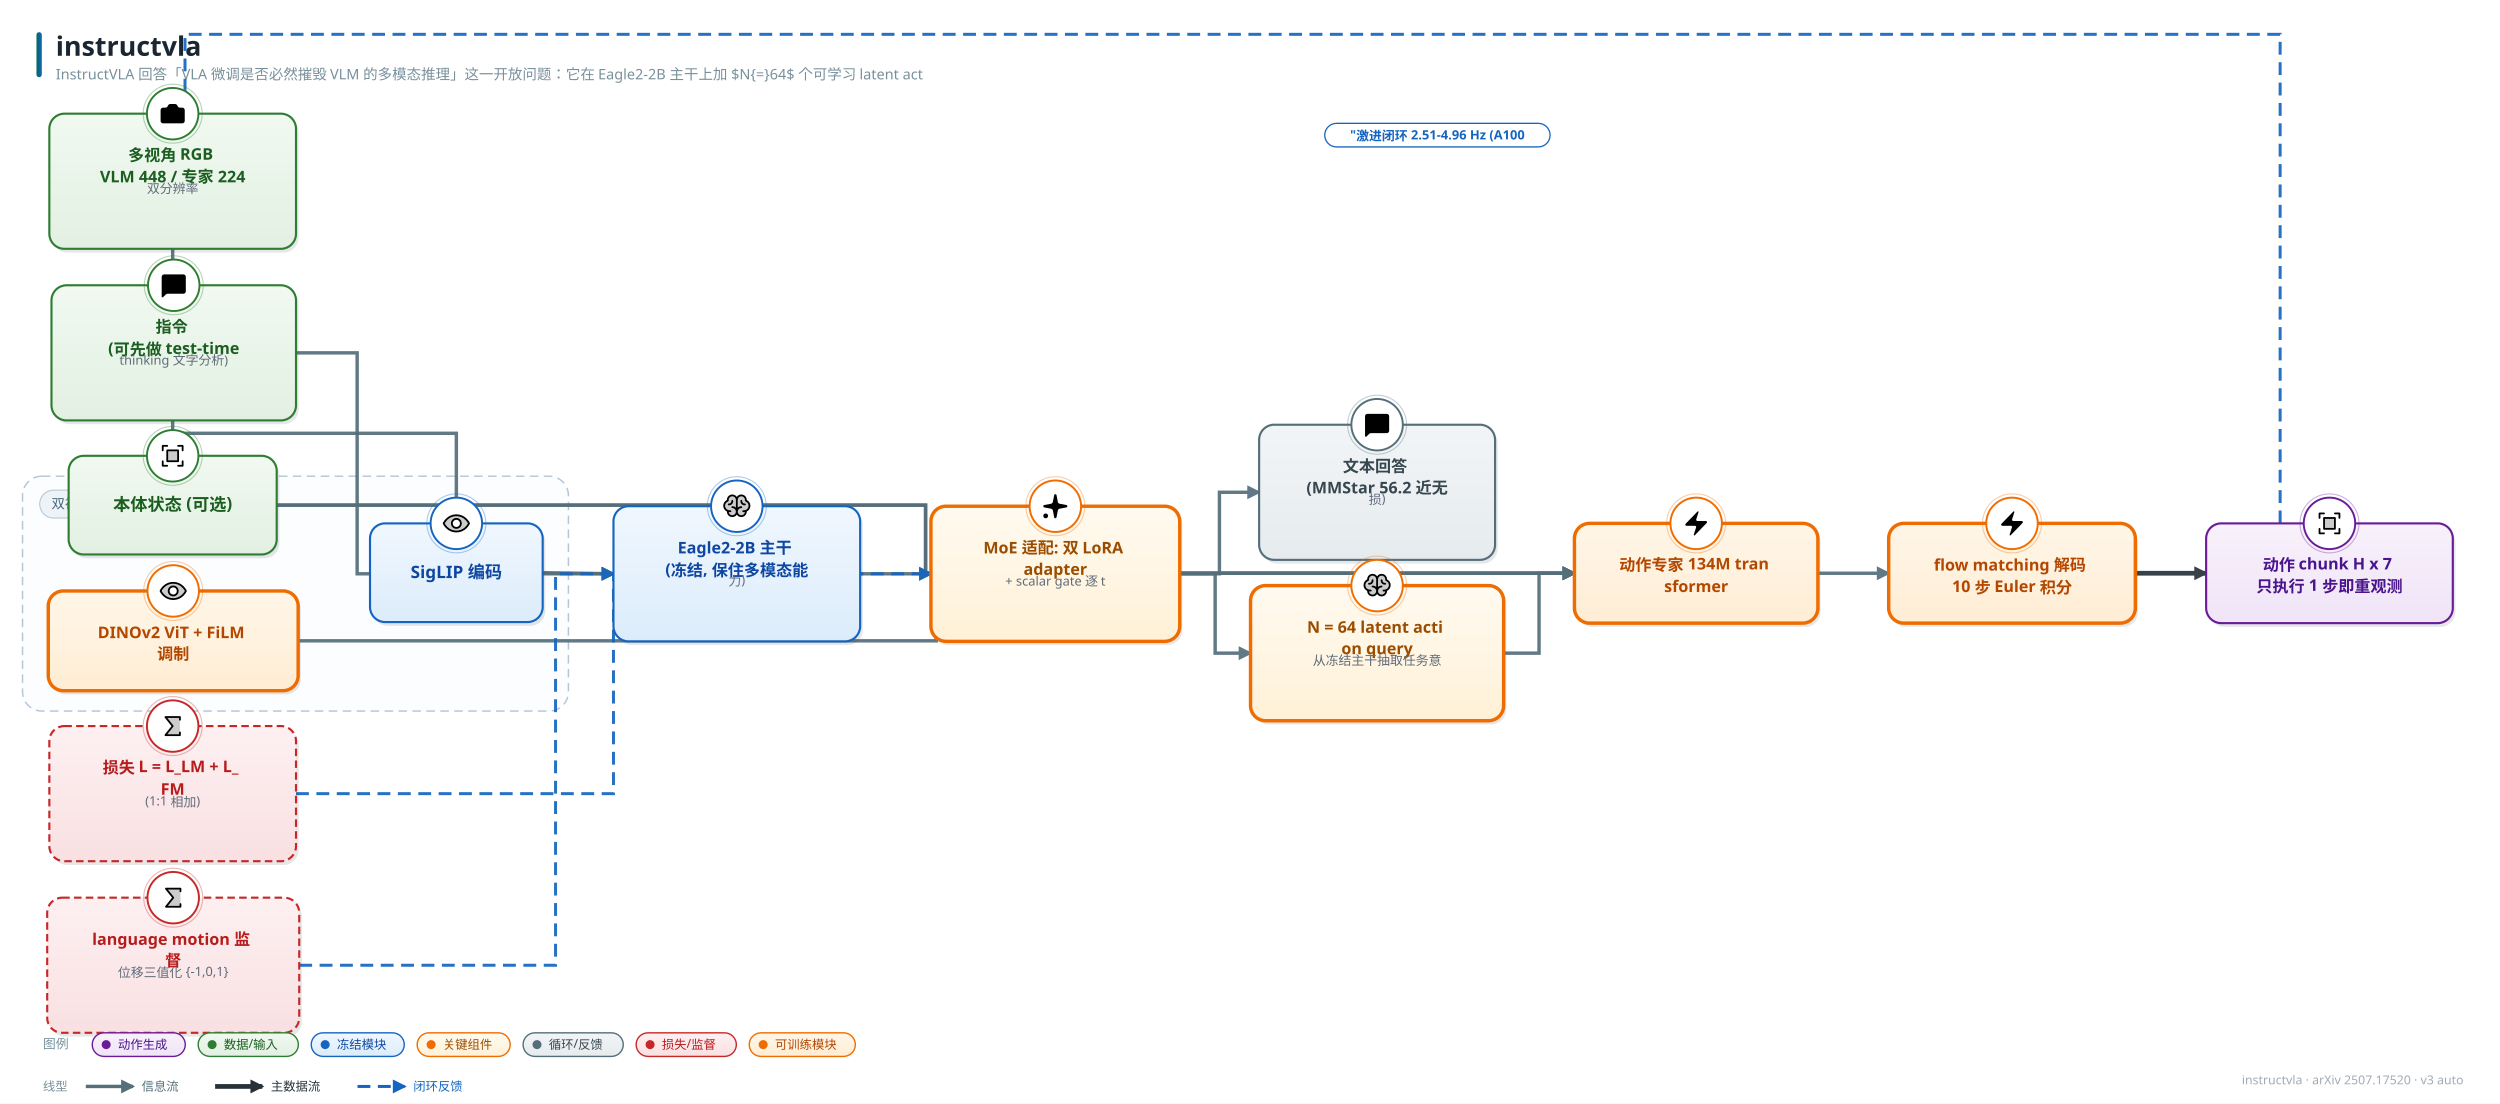
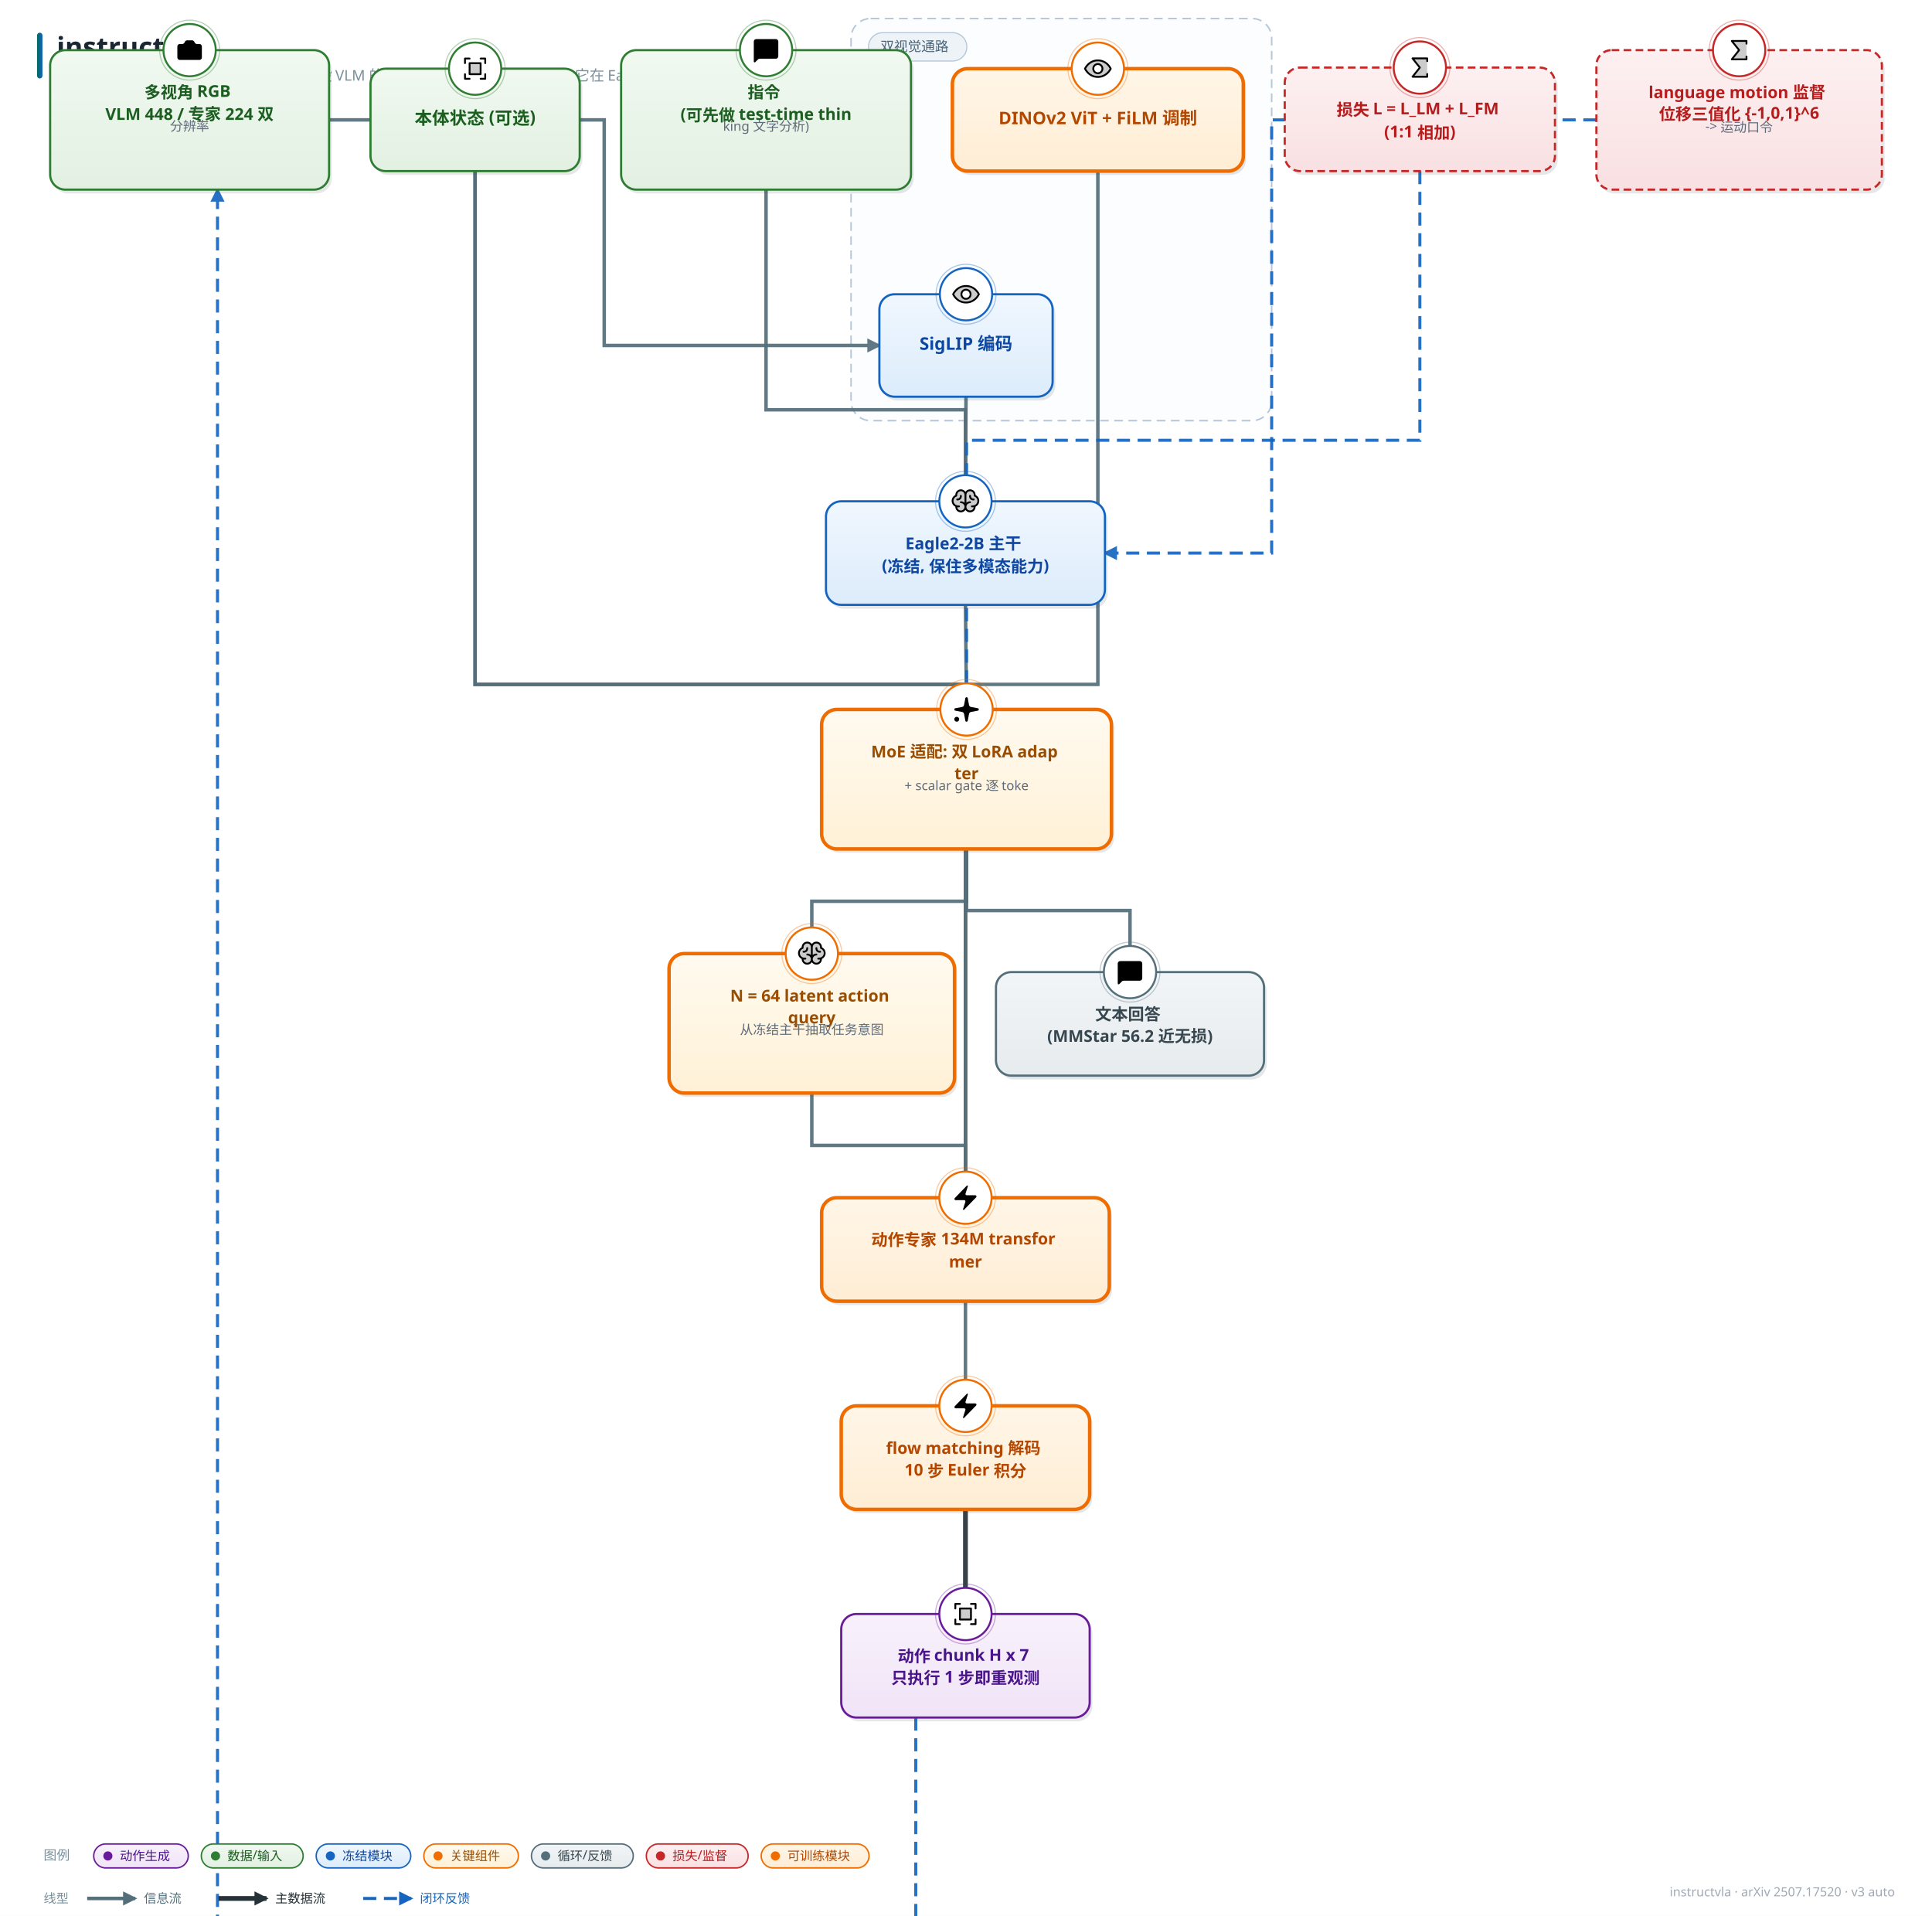
- <svg xmlns="http://www.w3.org/2000/svg" width="2331" height="1029" viewBox="0 0 2331 1029" font-family="'PingFang SC','Hiragino Sans GB','Microsoft YaHei','Segoe UI',sans-serif">
+ <svg xmlns="http://www.w3.org/2000/svg" width="1773" height="1758" viewBox="0 0 1773 1758" font-family="'PingFang SC','Hiragino Sans GB','Microsoft YaHei','Segoe UI',sans-serif">
  <style>text{font-family:'PingFang SC','Hiragino Sans GB','Microsoft YaHei','Segoe UI',sans-serif;} .lbl{font-weight:700;}</style>
  <defs>
    <linearGradient id="g-data" x1="0" y1="0" x2="0" y2="1">
      <stop offset="0" stop-color="#f1f9f1" />
      <stop offset="1" stop-color="#e2f0e2" />
    </linearGradient>
    <linearGradient id="g-frozen" x1="0" y1="0" x2="0" y2="1">
      <stop offset="0" stop-color="#f0f7fe" />
      <stop offset="1" stop-color="#dcecfb" />
    </linearGradient>
    <linearGradient id="g-train" x1="0" y1="0" x2="0" y2="1">
      <stop offset="0" stop-color="#fff6e8" />
      <stop offset="1" stop-color="#ffedd4" />
    </linearGradient>
    <linearGradient id="g-loss" x1="0" y1="0" x2="0" y2="1">
      <stop offset="0" stop-color="#fdf0f1" />
      <stop offset="1" stop-color="#f9e0e2" />
    </linearGradient>
    <linearGradient id="g-act" x1="0" y1="0" x2="0" y2="1">
      <stop offset="0" stop-color="#f8f1fb" />
      <stop offset="1" stop-color="#f0e4f7" />
    </linearGradient>
    <linearGradient id="g-loop" x1="0" y1="0" x2="0" y2="1">
      <stop offset="0" stop-color="#f2f5f7" />
      <stop offset="1" stop-color="#e6ebee" />
    </linearGradient>
    <linearGradient id="g-env" x1="0" y1="0" x2="0" y2="1">
      <stop offset="0" stop-color="#eef8f6" />
      <stop offset="1" stop-color="#dcf0ec" />
    </linearGradient>
    <linearGradient id="g-mem" x1="0" y1="0" x2="0" y2="1">
      <stop offset="0" stop-color="#fffef0" />
      <stop offset="1" stop-color="#fdf6d8" />
    </linearGradient>
    <linearGradient id="g-reward" x1="0" y1="0" x2="0" y2="1">
      <stop offset="0" stop-color="#fdf2f7" />
      <stop offset="1" stop-color="#f9e2ed" />
    </linearGradient>
    <linearGradient id="g-key" x1="0" y1="0" x2="0" y2="1">
      <stop offset="0" stop-color="#fffaf0" />
      <stop offset="1" stop-color="#fff1d6" />
    </linearGradient>
    <linearGradient id="g-title" x1="0" y1="0" x2="1" y2="0">
      <stop offset="0" stop-color="#00695c" />
      <stop offset="1" stop-color="#1565c0" />
    </linearGradient>
    <marker id="arr-main" viewBox="0 0 10 10" refX="8.5" refY="5" markerWidth="13" markerHeight="13" markerUnits="userSpaceOnUse" orient="auto-start-reverse">
      <path d="M0 0 L10 5 L0 10 z" fill="#546e7a" />
    </marker>
    <marker id="arr-thick" viewBox="0 0 10 10" refX="8.5" refY="5" markerWidth="13" markerHeight="13" markerUnits="userSpaceOnUse" orient="auto-start-reverse">
      <path d="M0 0 L10 5 L0 10 z" fill="#263238" />
    </marker>
    <marker id="arr-thin" viewBox="0 0 10 10" refX="8.5" refY="5" markerWidth="13" markerHeight="13" markerUnits="userSpaceOnUse" orient="auto-start-reverse">
      <path d="M0 0 L10 5 L0 10 z" fill="#9fb0bb" />
    </marker>
    <marker id="arr-fb" viewBox="0 0 10 10" refX="8.5" refY="5" markerWidth="13" markerHeight="13" markerUnits="userSpaceOnUse" orient="auto-start-reverse">
      <path d="M0 0 L10 5 L0 10 z" fill="#1565c0" />
    </marker>
    <marker id="arr-loss" viewBox="0 0 10 10" refX="8.5" refY="5" markerWidth="13" markerHeight="13" markerUnits="userSpaceOnUse" orient="auto-start-reverse">
      <path d="M0 0 L10 5 L0 10 z" fill="#c62828" />
    </marker>
  </defs>
-   <rect width="2331" height="1029" fill="#ffffff" />
+   <rect width="1773" height="1758" fill="#ffffff" />
  <rect x="34" y="30" width="5" height="42" rx="2.5" fill="url(#g-title)" />
  <text x="52" y="52" font-size="25" font-weight="800" fill="#1a2733">instructvla</text>
  <text x="52" y="74" font-size="13.5" fill="#78909c">InstructVLA 回答「VLA 微调是否必然摧毁 VLM 的多模态推理」这一开放问题：它在 Eagle2-2B 主干上加 $N{=}64$ 个可学习 latent act</text>
-   <text x="2297" y="1011" font-size="11.5" fill="#a0aab4" text-anchor="end">instructvla · arXiv 2507.17520 · v3 auto</text>
-   <rect x="21" y="444" width="509" height="219" rx="18" fill="#fbfdff" stroke="#b7c6d6" stroke-width="1.4" stroke-dasharray="8 5" />
-   <rect x="37" y="457" width="90.25" height="26" rx="13" fill="#eef3f8" stroke="#b7c6d6" />
-   <text x="48" y="474" font-size="12.5" fill="#4a6579">双视觉通路</text>
-   <path d="M 161.0 232.0 L 161.0 404.0 L 425.5 404.0 L 425.5 488.0" fill="none" stroke="#546e7a" stroke-width="3.2" marker-end="url(#arr-main)" opacity="0.92" />
-   <path d="M 276.0 329.0 L 333.0 329.0 L 333.0 535.0 L 572.0 535.0" fill="none" stroke="#546e7a" stroke-width="3.2" marker-end="url(#arr-main)" opacity="0.92" />
-   <path d="M 258.0 471.0 L 863.0 471.0 L 863.0 534.5 L 1468.0 534.5" fill="none" stroke="#546e7a" stroke-width="3.2" marker-end="url(#arr-main)" opacity="0.92" />
-   <path d="M 506.0 534.0 L 572.0 535.0" fill="none" stroke="#546e7a" stroke-width="3.2" marker-end="url(#arr-main)" opacity="0.92" />
-   <path d="M 802.0 535.0 L 868.0 535.0" fill="none" stroke="#546e7a" stroke-width="3.2" marker-end="url(#arr-main)" opacity="0.92" />
-   <path d="M 1100.0 535.0 L 1137.0 535.0 L 1137.0 459.0 L 1174.0 459.0" fill="none" stroke="#546e7a" stroke-width="3.2" marker-end="url(#arr-main)" opacity="0.92" />
-   <path d="M 1100.0 535.0 L 1133.0 535.0 L 1133.0 609.0 L 1166.0 609.0" fill="none" stroke="#546e7a" stroke-width="3.2" marker-end="url(#arr-main)" opacity="0.92" />
-   <path d="M 278.0 597.5 L 873.0 597.5 L 873.0 534.5 L 1468.0 534.5" fill="none" stroke="#546e7a" stroke-width="3.2" marker-end="url(#arr-main)" opacity="0.92" />
-   <path d="M 1402.0 609.0 L 1435.0 609.0 L 1435.0 534.5 L 1468.0 534.5" fill="none" stroke="#546e7a" stroke-width="3.2" marker-end="url(#arr-main)" opacity="0.92" />
-   <path d="M 258.0 471.0 L 863.0 471.0 L 863.0 534.5 L 1468.0 534.5" fill="none" stroke="#546e7a" stroke-width="3.2" marker-end="url(#arr-main)" opacity="0.92" />
-   <path d="M 1695.0 534.5 L 1761.0 534.5" fill="none" stroke="#546e7a" stroke-width="3.2" marker-end="url(#arr-main)" opacity="0.92" />
-   <path d="M 1991.0 534.5 L 2057.0 534.5" fill="none" stroke="#263238" stroke-width="4.4" marker-end="url(#arr-thick)" opacity="0.92" />
-   <path d="M 2126.0 488.0 L 2126.0 32.0 L 172.5 32.0 L 172.5 106.0" fill="none" stroke="#1565c0" stroke-width="2.8" stroke-dasharray="12 7" marker-end="url(#arr-fb)" opacity="0.92" />
-   <path d="M 276.0 740.0 L 572.0 740.0 L 572.0 535.0 L 868.0 535.0" fill="none" stroke="#1565c0" stroke-width="2.8" stroke-dasharray="12 7" marker-end="url(#arr-fb)" opacity="0.92" />
-   <path d="M 279.0 900.0 L 518.0 900.0 L 518.0 535.0 L 572.0 535.0" fill="none" stroke="#1565c0" stroke-width="2.8" stroke-dasharray="12 7" marker-end="url(#arr-fb)" opacity="0.92" />
-   <rect x="48.5" y="109.5" width="230" height="126" rx="14" fill="#37474f" opacity="0.13" />
-   <rect x="46" y="106" width="230" height="126" rx="14" fill="url(#g-data)" stroke="#2e7d32" stroke-width="2.0" />
-   <circle cx="161.0" cy="106" r="24" fill="#ffffff" stroke="#2e7d32" stroke-width="1.8" />
-   <circle cx="161.0" cy="106" r="27.5" fill="none" stroke="#2e7d32" stroke-width="1" opacity="0.35" />
-   <g transform="translate(147.5,92.5) scale(1.125)">
+   <text x="1739" y="1740" font-size="11.5" fill="#a0aab4" text-anchor="end">instructvla · arXiv 2507.17520 · v3 auto</text>
+   <rect x="781" y="17" width="386" height="369" rx="18" fill="#fbfdff" stroke="#b7c6d6" stroke-width="1.4" stroke-dasharray="8 5" />
+   <rect x="797" y="30" width="90.25" height="26" rx="13" fill="#eef3f8" stroke="#b7c6d6" />
+   <text x="808" y="47" font-size="12.5" fill="#4a6579">双视觉通路</text>
+   <path d="M 302.0 110.0 L 554.5 110.0 L 554.5 317.0 L 807.0 317.0" fill="none" stroke="#546e7a" stroke-width="3.2" marker-end="url(#arr-main)" opacity="0.92" />
+   <path d="M 703.0 174.0 L 703.0 376.0 L 886.0 376.0 L 886.0 460.0" fill="none" stroke="#546e7a" stroke-width="3.2" marker-end="url(#arr-main)" opacity="0.92" />
+   <path d="M 436.0 157.0 L 436.0 628.0 L 886.0 628.0 L 886.0 1099.0" fill="none" stroke="#546e7a" stroke-width="3.2" marker-end="url(#arr-main)" opacity="0.92" />
+   <path d="M 886.5 364.0 L 886.0 460.0" fill="none" stroke="#546e7a" stroke-width="3.2" marker-end="url(#arr-main)" opacity="0.92" />
+   <path d="M 886.0 555.0 L 887.0 651.0" fill="none" stroke="#546e7a" stroke-width="3.2" marker-end="url(#arr-main)" opacity="0.92" />
+   <path d="M 887.0 779.0 L 887.0 835.5 L 1037.0 835.5 L 1037.0 892.0" fill="none" stroke="#546e7a" stroke-width="3.2" marker-end="url(#arr-main)" opacity="0.92" />
+   <path d="M 887.0 779.0 L 887.0 827.0 L 745.0 827.0 L 745.0 875.0" fill="none" stroke="#546e7a" stroke-width="3.2" marker-end="url(#arr-main)" opacity="0.92" />
+   <path d="M 1007.5 157.0 L 1007.5 628.0 L 886.0 628.0 L 886.0 1099.0" fill="none" stroke="#546e7a" stroke-width="3.2" marker-end="url(#arr-main)" opacity="0.92" />
+   <path d="M 745.0 1003.0 L 745.0 1051.0 L 886.0 1051.0 L 886.0 1099.0" fill="none" stroke="#546e7a" stroke-width="3.2" marker-end="url(#arr-main)" opacity="0.92" />
+   <path d="M 436.0 157.0 L 436.0 628.0 L 886.0 628.0 L 886.0 1099.0" fill="none" stroke="#546e7a" stroke-width="3.2" marker-end="url(#arr-main)" opacity="0.92" />
+   <path d="M 886.0 1194.0 L 886.0 1290.0" fill="none" stroke="#546e7a" stroke-width="3.2" marker-end="url(#arr-main)" opacity="0.92" />
+   <path d="M 886.0 1385.0 L 886.0 1481.0" fill="none" stroke="#263238" stroke-width="4.4" marker-end="url(#arr-thick)" opacity="0.92" />
+   <path d="M 840.4 1576.0 L 840.4 3062.0 L 199.6 3062.0 L 199.6 174.0" fill="none" stroke="#1565c0" stroke-width="2.8" stroke-dasharray="12 7" marker-end="url(#arr-fb)" opacity="0.92" />
+   <path d="M 1303.0 157.0 L 1303.0 404.0 L 887.0 404.0 L 887.0 651.0" fill="none" stroke="#1565c0" stroke-width="2.8" stroke-dasharray="12 7" marker-end="url(#arr-fb)" opacity="0.92" />
+   <path d="M 1465.0 110.0 L 1167.0 110.0 L 1167.0 507.5 L 1014.0 507.5" fill="none" stroke="#1565c0" stroke-width="2.8" stroke-dasharray="12 7" marker-end="url(#arr-fb)" opacity="0.92" />
+   <rect x="48.5" y="49.5" width="256" height="128" rx="14" fill="#37474f" opacity="0.13" />
+   <rect x="46" y="46" width="256" height="128" rx="14" fill="url(#g-data)" stroke="#2e7d32" stroke-width="2.0" />
+   <circle cx="174.0" cy="46" r="24" fill="#ffffff" stroke="#2e7d32" stroke-width="1.8" />
+   <circle cx="174.0" cy="46" r="27.5" fill="none" stroke="#2e7d32" stroke-width="1" opacity="0.35" />
+   <g transform="translate(160.5,32.5) scale(1.125)">
    <path d="M13.997 4a2 2 0 0 1 1.76 1.05l.486.9A2 2 0 0 0 18.003 7H20a2 2 0 0 1 2 2v9a2 2 0 0 1-2 2H4a2 2 0 0 1-2-2V9a2 2 0 0 1 2-2h1.997a2 2 0 0 0 1.759-1.048l.489-.904A2 2 0 0 1 10.004 4z" />
    <circle cx="12" cy="13" r="3" />
  </g>
-   <text x="161.0" y="150" font-size="15" class="lbl" fill="#1b5e20" text-anchor="middle">
-     <tspan x="161.0" dy="0">多视角 RGB</tspan>
-     <tspan x="161.0" dy="20">VLM 448 / 专家 224</tspan>
-   </text>
-   <text x="161.0" y="180" font-size="12" fill="#5f6b7a" text-anchor="middle"> 双分辨率</text>
-   <rect x="347.5" y="491.5" width="161" height="92" rx="14" fill="#37474f" opacity="0.13" />
-   <rect x="345" y="488" width="161" height="92" rx="14" fill="url(#g-frozen)" stroke="#1565c0" stroke-width="2.0" />
-   <circle cx="425.5" cy="488" r="24" fill="#ffffff" stroke="#1565c0" stroke-width="1.8" />
-   <circle cx="425.5" cy="488" r="27.5" fill="none" stroke="#1565c0" stroke-width="1" opacity="0.35" />
-   <g transform="translate(412.0,474.5) scale(0.1055)">
+   <text x="174.0" y="90" font-size="15" class="lbl" fill="#1b5e20" text-anchor="middle">
+     <tspan x="174.0" dy="0">多视角 RGB</tspan>
+     <tspan x="174.0" dy="20">VLM 448 / 专家 224 双</tspan>
+   </text>
+   <text x="174.0" y="120" font-size="12" fill="#5f6b7a" text-anchor="middle">分辨率</text>
+   <rect x="809.5" y="273.5" width="159" height="94" rx="14" fill="#37474f" opacity="0.13" />
+   <rect x="807" y="270" width="159" height="94" rx="14" fill="url(#g-frozen)" stroke="#1565c0" stroke-width="2.0" />
+   <circle cx="886.5" cy="270" r="24" fill="#ffffff" stroke="#1565c0" stroke-width="1.8" />
+   <circle cx="886.5" cy="270" r="27.5" fill="none" stroke="#1565c0" stroke-width="1" opacity="0.35" />
+   <g transform="translate(873.0,256.5) scale(0.1055)">
    <path d="M128,56C48,56,16,128,16,128s32,72,112,72,112-72,112-72S208,56,128,56Zm0,112a40,40,0,1,1,40-40A40,40,0,0,1,128,168Z" opacity="0.2" />
    <path d="M247.31,124.76c-.35-.79-8.82-19.58-27.65-38.41C194.57,61.26,162.88,48,128,48S61.43,61.26,36.34,86.35C17.51,105.18,9,124,8.69,124.76a8,8,0,0,0,0,6.5c.35.79,8.82,19.57,27.65,38.4C61.43,194.74,93.12,208,128,208s66.57-13.26,91.66-38.34c18.83-18.83,27.3-37.61,27.65-38.4A8,8,0,0,0,247.31,124.76ZM128,192c-30.78,0-57.67-11.19-79.93-33.25A133.47,133.47,0,0,1,25,128,133.33,133.33,0,0,1,48.07,97.25C70.33,75.19,97.22,64,128,64s57.67,11.19,79.93,33.25A133.46,133.46,0,0,1,231.05,128C223.84,141.46,192.43,192,128,192Zm0-112a48,48,0,1,0,48,48A48.05,48.05,0,0,0,128,80Zm0,80a32,32,0,1,1,32-32A32,32,0,0,1,128,160Z" />
  </g>
-   <text x="425.5" y="539" font-size="16" class="lbl" fill="#0d47a1" text-anchor="middle">SigLIP 编码</text>
-   <rect x="50.5" y="269.5" width="228" height="126" rx="14" fill="#37474f" opacity="0.13" />
-   <rect x="48" y="266" width="228" height="126" rx="14" fill="url(#g-data)" stroke="#2e7d32" stroke-width="2.0" />
-   <circle cx="162.0" cy="266" r="24" fill="#ffffff" stroke="#2e7d32" stroke-width="1.8" />
-   <circle cx="162.0" cy="266" r="27.5" fill="none" stroke="#2e7d32" stroke-width="1" opacity="0.35" />
-   <g transform="translate(148.5,252.5) scale(1.125)">
+   <text x="886.5" y="321" font-size="16" class="lbl" fill="#0d47a1" text-anchor="middle">SigLIP 编码</text>
+   <rect x="572.5" y="49.5" width="266" height="128" rx="14" fill="#37474f" opacity="0.13" />
+   <rect x="570" y="46" width="266" height="128" rx="14" fill="url(#g-data)" stroke="#2e7d32" stroke-width="2.0" />
+   <circle cx="703.0" cy="46" r="24" fill="#ffffff" stroke="#2e7d32" stroke-width="1.8" />
+   <circle cx="703.0" cy="46" r="27.5" fill="none" stroke="#2e7d32" stroke-width="1" opacity="0.35" />
+   <g transform="translate(689.5,32.5) scale(1.125)">
    <path d="M22 17a2 2 0 0 1-2 2H6.828a2 2 0 0 0-1.414.586l-2.202 2.202A.71.71 0 0 1 2 21.286V5a2 2 0 0 1 2-2h16a2 2 0 0 1 2 2z" />
  </g>
-   <text x="162.0" y="310" font-size="15" class="lbl" fill="#1b5e20" text-anchor="middle">
-     <tspan x="162.0" dy="0">指令</tspan>
-     <tspan x="162.0" dy="20">(可先做 test-time </tspan>
-   </text>
-   <text x="162.0" y="340" font-size="12" fill="#5f6b7a" text-anchor="middle">thinking 文字分析)</text>
-   <rect x="574.5" y="475.5" width="230" height="126" rx="14" fill="#37474f" opacity="0.13" />
-   <rect x="572" y="472" width="230" height="126" rx="14" fill="url(#g-frozen)" stroke="#1565c0" stroke-width="2.0" />
-   <circle cx="687.0" cy="472" r="24" fill="#ffffff" stroke="#1565c0" stroke-width="1.8" />
-   <circle cx="687.0" cy="472" r="27.5" fill="none" stroke="#1565c0" stroke-width="1" opacity="0.35" />
-   <g transform="translate(673.5,458.5) scale(0.1055)">
+   <text x="703.0" y="90" font-size="15" class="lbl" fill="#1b5e20" text-anchor="middle">
+     <tspan x="703.0" dy="0">指令</tspan>
+     <tspan x="703.0" dy="20">(可先做 test-time thin</tspan>
+   </text>
+   <text x="703.0" y="120" font-size="12" fill="#5f6b7a" text-anchor="middle">king 文字分析)</text>
+   <rect x="760.5" y="463.5" width="256" height="95" rx="14" fill="#37474f" opacity="0.13" />
+   <rect x="758" y="460" width="256" height="95" rx="14" fill="url(#g-frozen)" stroke="#1565c0" stroke-width="2.0" />
+   <circle cx="886.0" cy="460" r="24" fill="#ffffff" stroke="#1565c0" stroke-width="1.8" />
+   <circle cx="886.0" cy="460" r="27.5" fill="none" stroke="#1565c0" stroke-width="1" opacity="0.35" />
+   <g transform="translate(872.5,446.5) scale(0.1055)">
    <path d="M240,124a48,48,0,0,1-32,45.27h0V176a40,40,0,0,1-80,0,40,40,0,0,1-80,0v-6.73h0a48,48,0,0,1,0-90.54V72a40,40,0,0,1,80,0,40,40,0,0,1,80,0v6.73A48,48,0,0,1,240,124Z" opacity="0.2" />
    <path d="M248,124a56.11,56.11,0,0,0-32-50.61V72a48,48,0,0,0-88-26.49A48,48,0,0,0,40,72v1.39a56,56,0,0,0,0,101.2V176a48,48,0,0,0,88,26.49A48,48,0,0,0,216,176v-1.41A56.09,56.09,0,0,0,248,124ZM88,208a32,32,0,0,1-31.81-28.56A55.87,55.87,0,0,0,64,180h8a8,8,0,0,0,0-16H64A40,40,0,0,1,50.67,86.27,8,8,0,0,0,56,78.73V72a32,32,0,0,1,64,0v68.26A47.8,47.8,0,0,0,88,128a8,8,0,0,0,0,16,32,32,0,0,1,0,64Zm104-44h-8a8,8,0,0,0,0,16h8a55.87,55.87,0,0,0,7.81-.56A32,32,0,1,1,168,144a8,8,0,0,0,0-16,47.8,47.8,0,0,0-32,12.26V72a32,32,0,0,1,64,0v6.73a8,8,0,0,0,5.33,7.54A40,40,0,0,1,192,164Zm16-52a8,8,0,0,1-8,8h-4a36,36,0,0,1-36-36V80a8,8,0,0,1,16,0v4a20,20,0,0,0,20,20h4A8,8,0,0,1,208,112ZM60,120H56a8,8,0,0,1,0-16h4A20,20,0,0,0,80,84V80a8,8,0,0,1,16,0v4A36,36,0,0,1,60,120Z" />
  </g>
-   <text x="687.0" y="516" font-size="15" class="lbl" fill="#0d47a1" text-anchor="middle">
-     <tspan x="687.0" dy="0">Eagle2-2B 主干</tspan>
-     <tspan x="687.0" dy="20">(冻结, 保住多模态能</tspan>
-   </text>
-   <text x="687.0" y="546" font-size="12" fill="#5f6b7a" text-anchor="middle">力)</text>
-   <rect x="66.5" y="428.5" width="194" height="92" rx="14" fill="#37474f" opacity="0.13" />
-   <rect x="64" y="425" width="194" height="92" rx="14" fill="url(#g-data)" stroke="#2e7d32" stroke-width="2.0" />
-   <circle cx="161.0" cy="425" r="24" fill="#ffffff" stroke="#2e7d32" stroke-width="1.8" />
-   <circle cx="161.0" cy="425" r="27.5" fill="none" stroke="#2e7d32" stroke-width="1" opacity="0.35" />
-   <g transform="translate(147.5,411.5) scale(0.1055)">
+   <text x="886.0" y="504" font-size="15" class="lbl" fill="#0d47a1" text-anchor="middle">
+     <tspan x="886.0" dy="0">Eagle2-2B 主干</tspan>
+     <tspan x="886.0" dy="20">(冻结, 保住多模态能力)</tspan>
+   </text>
+   <rect x="342.5" y="66.5" width="192" height="94" rx="14" fill="#37474f" opacity="0.13" />
+   <rect x="340" y="63" width="192" height="94" rx="14" fill="url(#g-data)" stroke="#2e7d32" stroke-width="2.0" />
+   <circle cx="436.0" cy="63" r="24" fill="#ffffff" stroke="#2e7d32" stroke-width="1.8" />
+   <circle cx="436.0" cy="63" r="27.5" fill="none" stroke="#2e7d32" stroke-width="1" opacity="0.35" />
+   <g transform="translate(422.5,49.5) scale(0.1055)">
    <path d="M176,80v96H80V80Z" opacity="0.2" />
    <path d="M224,40V80a8,8,0,0,1-16,0V48H176a8,8,0,0,1,0-16h40A8,8,0,0,1,224,40ZM80,208H48V176a8,8,0,0,0-16,0v40a8,8,0,0,0,8,8H80a8,8,0,0,0,0-16Zm136-40a8,8,0,0,0-8,8v32H176a8,8,0,0,0,0,16h40a8,8,0,0,0,8-8V176A8,8,0,0,0,216,168ZM40,88a8,8,0,0,0,8-8V48H80a8,8,0,0,0,0-16H40a8,8,0,0,0-8,8V80A8,8,0,0,0,40,88ZM80,72h96a8,8,0,0,1,8,8v96a8,8,0,0,1-8,8H80a8,8,0,0,1-8-8V80A8,8,0,0,1,80,72Zm8,96h80V88H88Z" />
  </g>
-   <text x="161.0" y="476" font-size="16" class="lbl" fill="#1b5e20" text-anchor="middle">本体状态 (可选)</text>
-   <rect x="1470.5" y="491.5" width="227" height="93" rx="14" fill="#37474f" opacity="0.13" />
-   <rect x="1468" y="488" width="227" height="93" rx="14" fill="url(#g-train)" stroke="#ef6c00" stroke-width="3.2" />
-   <circle cx="1581.5" cy="488" r="24" fill="#ffffff" stroke="#ef6c00" stroke-width="1.8" />
-   <circle cx="1581.5" cy="488" r="27.5" fill="none" stroke="#ef6c00" stroke-width="1" opacity="0.35" />
-   <g transform="translate(1568.0,474.5) scale(1.125)">
+   <text x="436.0" y="114" font-size="16" class="lbl" fill="#1b5e20" text-anchor="middle">本体状态 (可选)</text>
+   <rect x="756.5" y="1102.5" width="264" height="95" rx="14" fill="#37474f" opacity="0.13" />
+   <rect x="754" y="1099" width="264" height="95" rx="14" fill="url(#g-train)" stroke="#ef6c00" stroke-width="3.2" />
+   <circle cx="886.0" cy="1099" r="24" fill="#ffffff" stroke="#ef6c00" stroke-width="1.8" />
+   <circle cx="886.0" cy="1099" r="27.5" fill="none" stroke="#ef6c00" stroke-width="1" opacity="0.35" />
+   <g transform="translate(872.5,1085.5) scale(1.125)">
    <path d="M4 14a1 1 0 0 1-.78-1.63l9.9-10.2a.5.5 0 0 1 .86.46l-1.92 6.02A1 1 0 0 0 13 10h7a1 1 0 0 1 .78 1.63l-9.9 10.2a.5.5 0 0 1-.86-.46l1.92-6.02A1 1 0 0 0 11 14z" />
  </g>
-   <text x="1581.5" y="532" font-size="15" class="lbl" fill="#b34700" text-anchor="middle">
-     <tspan x="1581.5" dy="0">动作专家 134M tran</tspan>
-     <tspan x="1581.5" dy="20">sformer</tspan>
-   </text>
-   <rect x="47.5" y="554.5" width="233" height="93" rx="14" fill="#37474f" opacity="0.13" />
-   <rect x="45" y="551" width="233" height="93" rx="14" fill="url(#g-train)" stroke="#ef6c00" stroke-width="3.2" />
-   <circle cx="161.5" cy="551" r="24" fill="#ffffff" stroke="#ef6c00" stroke-width="1.8" />
-   <circle cx="161.5" cy="551" r="27.5" fill="none" stroke="#ef6c00" stroke-width="1" opacity="0.35" />
-   <g transform="translate(148.0,537.5) scale(0.1055)">
+   <text x="886.0" y="1143" font-size="15" class="lbl" fill="#b34700" text-anchor="middle">
+     <tspan x="886.0" dy="0">动作专家 134M transfor</tspan>
+     <tspan x="886.0" dy="20">mer</tspan>
+   </text>
+   <rect x="876.5" y="66.5" width="267" height="94" rx="14" fill="#37474f" opacity="0.13" />
+   <rect x="874" y="63" width="267" height="94" rx="14" fill="url(#g-train)" stroke="#ef6c00" stroke-width="3.2" />
+   <circle cx="1007.5" cy="63" r="24" fill="#ffffff" stroke="#ef6c00" stroke-width="1.8" />
+   <circle cx="1007.5" cy="63" r="27.5" fill="none" stroke="#ef6c00" stroke-width="1" opacity="0.35" />
+   <g transform="translate(994.0,49.5) scale(0.1055)">
    <path d="M128,56C48,56,16,128,16,128s32,72,112,72,112-72,112-72S208,56,128,56Zm0,112a40,40,0,1,1,40-40A40,40,0,0,1,128,168Z" opacity="0.2" />
    <path d="M247.31,124.76c-.35-.79-8.82-19.58-27.65-38.41C194.57,61.26,162.88,48,128,48S61.43,61.26,36.34,86.35C17.51,105.18,9,124,8.69,124.76a8,8,0,0,0,0,6.5c.35.79,8.82,19.57,27.65,38.4C61.43,194.74,93.12,208,128,208s66.57-13.26,91.66-38.34c18.83-18.83,27.3-37.61,27.65-38.4A8,8,0,0,0,247.31,124.76ZM128,192c-30.78,0-57.67-11.19-79.93-33.25A133.47,133.47,0,0,1,25,128,133.33,133.33,0,0,1,48.07,97.25C70.33,75.19,97.22,64,128,64s57.67,11.19,79.93,33.25A133.46,133.46,0,0,1,231.05,128C223.84,141.46,192.43,192,128,192Zm0-112a48,48,0,1,0,48,48A48.05,48.05,0,0,0,128,80Zm0,80a32,32,0,1,1,32-32A32,32,0,0,1,128,160Z" />
  </g>
-   <text x="161.5" y="595" font-size="15" class="lbl" fill="#b34700" text-anchor="middle">
-     <tspan x="161.5" dy="0">DINOv2 ViT + FiLM </tspan>
-     <tspan x="161.5" dy="20">调制</tspan>
-   </text>
-   <rect x="870.5" y="475.5" width="232" height="126" rx="14" fill="#37474f" opacity="0.13" />
-   <rect x="868" y="472" width="232" height="126" rx="14" fill="url(#g-key)" stroke="#ef6c00" stroke-width="3.2" />
-   <circle cx="984.0" cy="472" r="24" fill="#ffffff" stroke="#ef6c00" stroke-width="1.8" />
-   <circle cx="984.0" cy="472" r="27.5" fill="none" stroke="#ef6c00" stroke-width="1" opacity="0.35" />
-   <g transform="translate(970.5,458.5) scale(1.125)">
+   <text x="1007.5" y="114" font-size="16" class="lbl" fill="#b34700" text-anchor="middle">DINOv2 ViT + FiLM 调制</text>
+   <rect x="756.5" y="654.5" width="266" height="128" rx="14" fill="#37474f" opacity="0.13" />
+   <rect x="754" y="651" width="266" height="128" rx="14" fill="url(#g-key)" stroke="#ef6c00" stroke-width="3.2" />
+   <circle cx="887.0" cy="651" r="24" fill="#ffffff" stroke="#ef6c00" stroke-width="1.8" />
+   <circle cx="887.0" cy="651" r="27.5" fill="none" stroke="#ef6c00" stroke-width="1" opacity="0.35" />
+   <g transform="translate(873.5,637.5) scale(1.125)">
    <path d="M11.017 2.814a1 1 0 0 1 1.966 0l1.051 5.558a2 2 0 0 0 1.594 1.594l5.558 1.051a1 1 0 0 1 0 1.966l-5.558 1.051a2 2 0 0 0-1.594 1.594l-1.051 5.558a1 1 0 0 1-1.966 0l-1.051-5.558a2 2 0 0 0-1.594-1.594l-5.558-1.051a1 1 0 0 1 0-1.966l5.558-1.051a2 2 0 0 0 1.594-1.594z" />
    <path d="M20 2v4" />
    <path d="M22 4h-4" />
    <circle cx="4" cy="20" r="2" />
  </g>
-   <text x="984.0" y="516" font-size="15" class="lbl" fill="#9a4d00" text-anchor="middle">
-     <tspan x="984.0" dy="0">MoE 适配: 双 LoRA </tspan>
-     <tspan x="984.0" dy="20">adapter</tspan>
-   </text>
-   <text x="984.0" y="546" font-size="12" fill="#5f6b7a" text-anchor="middle">+ scalar gate 逐 t</text>
-   <rect x="1176.5" y="399.5" width="220" height="126" rx="14" fill="#37474f" opacity="0.13" />
-   <rect x="1174" y="396" width="220" height="126" rx="14" fill="url(#g-loop)" stroke="#546e7a" stroke-width="2.0" />
-   <circle cx="1284.0" cy="396" r="24" fill="#ffffff" stroke="#546e7a" stroke-width="1.8" />
-   <circle cx="1284.0" cy="396" r="27.5" fill="none" stroke="#546e7a" stroke-width="1" opacity="0.35" />
-   <g transform="translate(1270.5,382.5) scale(1.125)">
+   <text x="887.0" y="695" font-size="15" class="lbl" fill="#9a4d00" text-anchor="middle">
+     <tspan x="887.0" dy="0">MoE 适配: 双 LoRA adap</tspan>
+     <tspan x="887.0" dy="20">ter</tspan>
+   </text>
+   <text x="887.0" y="725" font-size="12" fill="#5f6b7a" text-anchor="middle">+ scalar gate 逐 toke</text>
+   <rect x="916.5" y="895.5" width="246" height="95" rx="14" fill="#37474f" opacity="0.13" />
+   <rect x="914" y="892" width="246" height="95" rx="14" fill="url(#g-loop)" stroke="#546e7a" stroke-width="2.0" />
+   <circle cx="1037.0" cy="892" r="24" fill="#ffffff" stroke="#546e7a" stroke-width="1.8" />
+   <circle cx="1037.0" cy="892" r="27.5" fill="none" stroke="#546e7a" stroke-width="1" opacity="0.35" />
+   <g transform="translate(1023.5,878.5) scale(1.125)">
    <path d="M22 17a2 2 0 0 1-2 2H6.828a2 2 0 0 0-1.414.586l-2.202 2.202A.71.71 0 0 1 2 21.286V5a2 2 0 0 1 2-2h16a2 2 0 0 1 2 2z" />
  </g>
-   <text x="1284.0" y="440" font-size="15" class="lbl" fill="#37474f" text-anchor="middle">
-     <tspan x="1284.0" dy="0">文本回答</tspan>
-     <tspan x="1284.0" dy="20">(MMStar 56.2 近无</tspan>
-   </text>
-   <text x="1284.0" y="470" font-size="12" fill="#5f6b7a" text-anchor="middle">损)</text>
-   <rect x="1168.5" y="549.5" width="236" height="126" rx="14" fill="#37474f" opacity="0.13" />
-   <rect x="1166" y="546" width="236" height="126" rx="14" fill="url(#g-key)" stroke="#ef6c00" stroke-width="3.2" />
-   <circle cx="1284.0" cy="546" r="24" fill="#ffffff" stroke="#ef6c00" stroke-width="1.8" />
-   <circle cx="1284.0" cy="546" r="27.5" fill="none" stroke="#ef6c00" stroke-width="1" opacity="0.35" />
-   <g transform="translate(1270.5,532.5) scale(0.1055)">
+   <text x="1037.0" y="936" font-size="15" class="lbl" fill="#37474f" text-anchor="middle">
+     <tspan x="1037.0" dy="0">文本回答</tspan>
+     <tspan x="1037.0" dy="20">(MMStar 56.2 近无损)</tspan>
+   </text>
+   <rect x="616.5" y="878.5" width="262" height="128" rx="14" fill="#37474f" opacity="0.13" />
+   <rect x="614" y="875" width="262" height="128" rx="14" fill="url(#g-key)" stroke="#ef6c00" stroke-width="3.2" />
+   <circle cx="745.0" cy="875" r="24" fill="#ffffff" stroke="#ef6c00" stroke-width="1.8" />
+   <circle cx="745.0" cy="875" r="27.5" fill="none" stroke="#ef6c00" stroke-width="1" opacity="0.35" />
+   <g transform="translate(731.5,861.5) scale(0.1055)">
    <path d="M240,124a48,48,0,0,1-32,45.27h0V176a40,40,0,0,1-80,0,40,40,0,0,1-80,0v-6.73h0a48,48,0,0,1,0-90.54V72a40,40,0,0,1,80,0,40,40,0,0,1,80,0v6.73A48,48,0,0,1,240,124Z" opacity="0.2" />
    <path d="M248,124a56.11,56.11,0,0,0-32-50.61V72a48,48,0,0,0-88-26.49A48,48,0,0,0,40,72v1.39a56,56,0,0,0,0,101.2V176a48,48,0,0,0,88,26.49A48,48,0,0,0,216,176v-1.41A56.09,56.09,0,0,0,248,124ZM88,208a32,32,0,0,1-31.81-28.56A55.87,55.87,0,0,0,64,180h8a8,8,0,0,0,0-16H64A40,40,0,0,1,50.67,86.27,8,8,0,0,0,56,78.73V72a32,32,0,0,1,64,0v68.26A47.8,47.8,0,0,0,88,128a8,8,0,0,0,0,16,32,32,0,0,1,0,64Zm104-44h-8a8,8,0,0,0,0,16h8a55.87,55.87,0,0,0,7.81-.56A32,32,0,1,1,168,144a8,8,0,0,0,0-16,47.8,47.8,0,0,0-32,12.26V72a32,32,0,0,1,64,0v6.73a8,8,0,0,0,5.33,7.54A40,40,0,0,1,192,164Zm16-52a8,8,0,0,1-8,8h-4a36,36,0,0,1-36-36V80a8,8,0,0,1,16,0v4a20,20,0,0,0,20,20h4A8,8,0,0,1,208,112ZM60,120H56a8,8,0,0,1,0-16h4A20,20,0,0,0,80,84V80a8,8,0,0,1,16,0v4A36,36,0,0,1,60,120Z" />
  </g>
-   <text x="1284.0" y="590" font-size="15" class="lbl" fill="#9a4d00" text-anchor="middle">
-     <tspan x="1284.0" dy="0">N = 64 latent acti</tspan>
-     <tspan x="1284.0" dy="20">on query</tspan>
-   </text>
-   <text x="1284.0" y="620" font-size="12" fill="#5f6b7a" text-anchor="middle">从冻结主干抽取任务意</text>
-   <rect x="1763.5" y="491.5" width="230" height="93" rx="14" fill="#37474f" opacity="0.13" />
-   <rect x="1761" y="488" width="230" height="93" rx="14" fill="url(#g-train)" stroke="#ef6c00" stroke-width="3.2" />
-   <circle cx="1876.0" cy="488" r="24" fill="#ffffff" stroke="#ef6c00" stroke-width="1.8" />
-   <circle cx="1876.0" cy="488" r="27.5" fill="none" stroke="#ef6c00" stroke-width="1" opacity="0.35" />
-   <g transform="translate(1862.5,474.5) scale(1.125)">
+   <text x="745.0" y="919" font-size="15" class="lbl" fill="#9a4d00" text-anchor="middle">
+     <tspan x="745.0" dy="0">N = 64 latent action </tspan>
+     <tspan x="745.0" dy="20">query</tspan>
+   </text>
+   <text x="745.0" y="949" font-size="12" fill="#5f6b7a" text-anchor="middle">从冻结主干抽取任务意图 </text>
+   <rect x="774.5" y="1293.5" width="228" height="95" rx="14" fill="#37474f" opacity="0.13" />
+   <rect x="772" y="1290" width="228" height="95" rx="14" fill="url(#g-train)" stroke="#ef6c00" stroke-width="3.2" />
+   <circle cx="886.0" cy="1290" r="24" fill="#ffffff" stroke="#ef6c00" stroke-width="1.8" />
+   <circle cx="886.0" cy="1290" r="27.5" fill="none" stroke="#ef6c00" stroke-width="1" opacity="0.35" />
+   <g transform="translate(872.5,1276.5) scale(1.125)">
    <path d="M4 14a1 1 0 0 1-.78-1.63l9.9-10.2a.5.5 0 0 1 .86.46l-1.92 6.02A1 1 0 0 0 13 10h7a1 1 0 0 1 .78 1.63l-9.9 10.2a.5.5 0 0 1-.86-.46l1.92-6.02A1 1 0 0 0 11 14z" />
  </g>
-   <text x="1876.0" y="532" font-size="15" class="lbl" fill="#b34700" text-anchor="middle">
-     <tspan x="1876.0" dy="0">flow matching 解码</tspan>
-     <tspan x="1876.0" dy="20">10 步 Euler 积分</tspan>
-   </text>
-   <rect x="2059.5" y="491.5" width="230" height="93" rx="14" fill="#37474f" opacity="0.13" />
-   <rect x="2057" y="488" width="230" height="93" rx="14" fill="url(#g-act)" stroke="#6a1b9a" stroke-width="2.0" />
-   <circle cx="2172.0" cy="488" r="24" fill="#ffffff" stroke="#6a1b9a" stroke-width="1.8" />
-   <circle cx="2172.0" cy="488" r="27.5" fill="none" stroke="#6a1b9a" stroke-width="1" opacity="0.35" />
-   <g transform="translate(2158.5,474.5) scale(0.1055)">
+   <text x="886.0" y="1334" font-size="15" class="lbl" fill="#b34700" text-anchor="middle">
+     <tspan x="886.0" dy="0">flow matching 解码</tspan>
+     <tspan x="886.0" dy="20">10 步 Euler 积分</tspan>
+   </text>
+   <rect x="774.5" y="1484.5" width="228" height="95" rx="14" fill="#37474f" opacity="0.13" />
+   <rect x="772" y="1481" width="228" height="95" rx="14" fill="url(#g-act)" stroke="#6a1b9a" stroke-width="2.0" />
+   <circle cx="886.0" cy="1481" r="24" fill="#ffffff" stroke="#6a1b9a" stroke-width="1.8" />
+   <circle cx="886.0" cy="1481" r="27.5" fill="none" stroke="#6a1b9a" stroke-width="1" opacity="0.35" />
+   <g transform="translate(872.5,1467.5) scale(0.1055)">
    <path d="M176,80v96H80V80Z" opacity="0.2" />
    <path d="M224,40V80a8,8,0,0,1-16,0V48H176a8,8,0,0,1,0-16h40A8,8,0,0,1,224,40ZM80,208H48V176a8,8,0,0,0-16,0v40a8,8,0,0,0,8,8H80a8,8,0,0,0,0-16Zm136-40a8,8,0,0,0-8,8v32H176a8,8,0,0,0,0,16h40a8,8,0,0,0,8-8V176A8,8,0,0,0,216,168ZM40,88a8,8,0,0,0,8-8V48H80a8,8,0,0,0,0-16H40a8,8,0,0,0-8,8V80A8,8,0,0,0,40,88ZM80,72h96a8,8,0,0,1,8,8v96a8,8,0,0,1-8,8H80a8,8,0,0,1-8-8V80A8,8,0,0,1,80,72Zm8,96h80V88H88Z" />
  </g>
-   <text x="2172.0" y="532" font-size="15" class="lbl" fill="#4a148c" text-anchor="middle">
-     <tspan x="2172.0" dy="0">动作 chunk H x 7</tspan>
-     <tspan x="2172.0" dy="20">只执行 1 步即重观测</tspan>
-   </text>
-   <rect x="48.5" y="680.5" width="230" height="126" rx="14" fill="#37474f" opacity="0.13" />
-   <rect x="46" y="677" width="230" height="126" rx="14" fill="url(#g-loss)" stroke="#c62828" stroke-width="2.0" stroke-dasharray="7 4" />
-   <circle cx="161.0" cy="677" r="24" fill="#ffffff" stroke="#c62828" stroke-width="1.8" />
-   <circle cx="161.0" cy="677" r="27.5" fill="none" stroke="#c62828" stroke-width="1" opacity="0.35" />
-   <g transform="translate(147.5,663.5) scale(0.1055)">
+   <text x="886.0" y="1525" font-size="15" class="lbl" fill="#4a148c" text-anchor="middle">
+     <tspan x="886.0" dy="0">动作 chunk H x 7</tspan>
+     <tspan x="886.0" dy="20">只执行 1 步即重观测</tspan>
+   </text>
+   <rect x="1181.5" y="65.5" width="248" height="95" rx="14" fill="#37474f" opacity="0.13" />
+   <rect x="1179" y="62" width="248" height="95" rx="14" fill="url(#g-loss)" stroke="#c62828" stroke-width="2.0" stroke-dasharray="7 4" />
+   <circle cx="1303.0" cy="62" r="24" fill="#ffffff" stroke="#c62828" stroke-width="1.8" />
+   <circle cx="1303.0" cy="62" r="27.5" fill="none" stroke="#c62828" stroke-width="1" opacity="0.35" />
+   <g transform="translate(1289.5,48.5) scale(0.1055)">
    <path d="M192,48V208H64l64-80L64,48Z" opacity="0.2" />
    <path d="M184,72V56H80.65l53.6,67a8,8,0,0,1,0,10l-53.6,67H184V184a8,8,0,0,1,16,0v24a8,8,0,0,1-8,8H64a8,8,0,0,1-6.25-13l60-75-60-75A8,8,0,0,1,64,40H192a8,8,0,0,1,8,8V72a8,8,0,0,1-16,0Z" />
  </g>
-   <text x="161.0" y="721" font-size="15" class="lbl" fill="#b71c1c" text-anchor="middle">
-     <tspan x="161.0" dy="0">损失 L = L_LM + L_</tspan>
-     <tspan x="161.0" dy="20">FM</tspan>
-   </text>
-   <text x="161.0" y="751" font-size="12" fill="#5f6b7a" text-anchor="middle">(1:1 相加)</text>
-   <rect x="46.5" y="840.5" width="235" height="126" rx="14" fill="#37474f" opacity="0.13" />
-   <rect x="44" y="837" width="235" height="126" rx="14" fill="url(#g-loss)" stroke="#c62828" stroke-width="2.0" stroke-dasharray="7 4" />
-   <circle cx="161.5" cy="837" r="24" fill="#ffffff" stroke="#c62828" stroke-width="1.8" />
-   <circle cx="161.5" cy="837" r="27.5" fill="none" stroke="#c62828" stroke-width="1" opacity="0.35" />
-   <g transform="translate(148.0,823.5) scale(0.1055)">
+   <text x="1303.0" y="106" font-size="15" class="lbl" fill="#b71c1c" text-anchor="middle">
+     <tspan x="1303.0" dy="0">损失 L = L_LM + L_FM</tspan>
+     <tspan x="1303.0" dy="20">(1:1 相加)</tspan>
+   </text>
+   <rect x="1467.5" y="49.5" width="262" height="128" rx="14" fill="#37474f" opacity="0.13" />
+   <rect x="1465" y="46" width="262" height="128" rx="14" fill="url(#g-loss)" stroke="#c62828" stroke-width="2.0" stroke-dasharray="7 4" />
+   <circle cx="1596.0" cy="46" r="24" fill="#ffffff" stroke="#c62828" stroke-width="1.8" />
+   <circle cx="1596.0" cy="46" r="27.5" fill="none" stroke="#c62828" stroke-width="1" opacity="0.35" />
+   <g transform="translate(1582.5,32.5) scale(0.1055)">
    <path d="M192,48V208H64l64-80L64,48Z" opacity="0.2" />
    <path d="M184,72V56H80.65l53.6,67a8,8,0,0,1,0,10l-53.6,67H184V184a8,8,0,0,1,16,0v24a8,8,0,0,1-8,8H64a8,8,0,0,1-6.25-13l60-75-60-75A8,8,0,0,1,64,40H192a8,8,0,0,1,8,8V72a8,8,0,0,1-16,0Z" />
  </g>
-   <text x="161.5" y="881" font-size="15" class="lbl" fill="#b71c1c" text-anchor="middle">
-     <tspan x="161.5" dy="0">language motion 监</tspan>
-     <tspan x="161.5" dy="20">督</tspan>
-   </text>
-   <text x="161.5" y="911" font-size="12" fill="#5f6b7a" text-anchor="middle">位移三值化 {-1,0,1}</text>
-   <g transform="translate(1340.2,126.0)">
-     <rect x="-105.0" y="-11" width="210.1" height="22" rx="11" fill="#ffffff" stroke="#1565c0" stroke-width="1.2" />
-     <text y="4" font-size="12" fill="#1565c0" font-weight="600" text-anchor="middle">"激进闭环 2.51-4.96 Hz (A100</text>
-   </g>
-   <text x="40" y="977.5" font-size="12" fill="#78909c">图例</text>
-   <g>
-     <rect x="86" y="963" width="86.76" height="22" rx="11" fill="url(#g-act)" stroke="#6a1b9a" stroke-width="1.3" />
-     <circle cx="99" cy="974" r="4.2" fill="#6a1b9a" />
-     <text x="110" y="978" font-size="11.5" fill="#4a148c">动作生成</text>
-   </g>
-   <g>
-     <rect x="184.76" y="963" width="93.43" height="22" rx="11" fill="url(#g-data)" stroke="#2e7d32" stroke-width="1.3" />
-     <circle cx="197.76" cy="974" r="4.2" fill="#2e7d32" />
-     <text x="208.76" y="978" font-size="11.5" fill="#1b5e20">数据/输入</text>
-   </g>
-   <g>
-     <rect x="290.19" y="963" width="86.76" height="22" rx="11" fill="url(#g-frozen)" stroke="#1565c0" stroke-width="1.3" />
-     <circle cx="303.19" cy="974" r="4.2" fill="#1565c0" />
-     <text x="314.19" y="978" font-size="11.5" fill="#0d47a1">冻结模块</text>
-   </g>
-   <g>
-     <rect x="388.95" y="963" width="86.76" height="22" rx="11" fill="url(#g-key)" stroke="#ef6c00" stroke-width="1.3" />
-     <circle cx="401.95" cy="974" r="4.2" fill="#ef6c00" />
-     <text x="412.95" y="978" font-size="11.5" fill="#9a4d00">关键组件</text>
-   </g>
-   <g>
-     <rect x="487.71" y="963" width="93.43" height="22" rx="11" fill="url(#g-loop)" stroke="#546e7a" stroke-width="1.3" />
-     <circle cx="500.71" cy="974" r="4.2" fill="#546e7a" />
-     <text x="511.71" y="978" font-size="11.5" fill="#37474f">循环/反馈</text>
-   </g>
-   <g>
-     <rect x="593.14" y="963" width="93.43" height="22" rx="11" fill="url(#g-loss)" stroke="#c62828" stroke-width="1.3" />
-     <circle cx="606.14" cy="974" r="4.2" fill="#c62828" />
-     <text x="617.14" y="978" font-size="11.5" fill="#b71c1c">损失/监督</text>
-   </g>
-   <g>
-     <rect x="698.57" y="963" width="98.95" height="22" rx="11" fill="url(#g-train)" stroke="#ef6c00" stroke-width="1.3" />
-     <circle cx="711.57" cy="974" r="4.2" fill="#ef6c00" />
-     <text x="722.57" y="978" font-size="11.5" fill="#b34700">可训练模块</text>
-   </g>
-   <text x="40" y="1017" font-size="11.5" fill="#78909c">线型</text>
-   <g>
-     <path d="M 80 1013 h 44" stroke="#546e7a" stroke-width="3.2" marker-end="url(#arr-main)" />
-     <text x="132" y="1017" font-size="11.5" fill="#546e7a">信息流</text>
-   </g>
-   <g>
-     <path d="M 200.57 1013 h 44" stroke="#263238" stroke-width="4.4" marker-end="url(#arr-thick)" />
-     <text x="252.57" y="1017" font-size="11.5" fill="#263238">主数据流</text>
-   </g>
-   <g>
-     <path d="M 333.33 1013 h 44" stroke="#1565c0" stroke-width="2.8" stroke-dasharray="12 7" marker-end="url(#arr-fb)" />
-     <text x="385.33" y="1017" font-size="11.5" fill="#1565c0">闭环反馈</text>
+   <text x="1596.0" y="90" font-size="15" class="lbl" fill="#b71c1c" text-anchor="middle">
+     <tspan x="1596.0" dy="0">language motion 监督</tspan>
+     <tspan x="1596.0" dy="20">位移三值化 {-1,0,1}^6 </tspan>
+   </text>
+   <text x="1596.0" y="120" font-size="12" fill="#5f6b7a" text-anchor="middle">-&gt; 运动口令</text>
+   <g transform="translate(199.6,2681.4)">
+     <rect x="-98.1" y="-11" width="196.2" height="22" rx="11" fill="#ffffff" stroke="#1565c0" stroke-width="1.2" />
+     <text y="4" font-size="12" fill="#1565c0" font-weight="600" text-anchor="middle">"激进闭环 2.51-4.96 Hz (A1</text>
+   </g>
+   <text x="40" y="1706.5" font-size="12" fill="#78909c">图例</text>
+   <g>
+     <rect x="86" y="1692" width="86.76" height="22" rx="11" fill="url(#g-act)" stroke="#6a1b9a" stroke-width="1.3" />
+     <circle cx="99" cy="1703" r="4.2" fill="#6a1b9a" />
+     <text x="110" y="1707" font-size="11.5" fill="#4a148c">动作生成</text>
+   </g>
+   <g>
+     <rect x="184.76" y="1692" width="93.43" height="22" rx="11" fill="url(#g-data)" stroke="#2e7d32" stroke-width="1.3" />
+     <circle cx="197.76" cy="1703" r="4.2" fill="#2e7d32" />
+     <text x="208.76" y="1707" font-size="11.5" fill="#1b5e20">数据/输入</text>
+   </g>
+   <g>
+     <rect x="290.19" y="1692" width="86.76" height="22" rx="11" fill="url(#g-frozen)" stroke="#1565c0" stroke-width="1.3" />
+     <circle cx="303.19" cy="1703" r="4.2" fill="#1565c0" />
+     <text x="314.19" y="1707" font-size="11.5" fill="#0d47a1">冻结模块</text>
+   </g>
+   <g>
+     <rect x="388.95" y="1692" width="86.76" height="22" rx="11" fill="url(#g-key)" stroke="#ef6c00" stroke-width="1.3" />
+     <circle cx="401.95" cy="1703" r="4.2" fill="#ef6c00" />
+     <text x="412.95" y="1707" font-size="11.5" fill="#9a4d00">关键组件</text>
+   </g>
+   <g>
+     <rect x="487.71" y="1692" width="93.43" height="22" rx="11" fill="url(#g-loop)" stroke="#546e7a" stroke-width="1.3" />
+     <circle cx="500.71" cy="1703" r="4.2" fill="#546e7a" />
+     <text x="511.71" y="1707" font-size="11.5" fill="#37474f">循环/反馈</text>
+   </g>
+   <g>
+     <rect x="593.14" y="1692" width="93.43" height="22" rx="11" fill="url(#g-loss)" stroke="#c62828" stroke-width="1.3" />
+     <circle cx="606.14" cy="1703" r="4.2" fill="#c62828" />
+     <text x="617.14" y="1707" font-size="11.5" fill="#b71c1c">损失/监督</text>
+   </g>
+   <g>
+     <rect x="698.57" y="1692" width="98.95" height="22" rx="11" fill="url(#g-train)" stroke="#ef6c00" stroke-width="1.3" />
+     <circle cx="711.57" cy="1703" r="4.2" fill="#ef6c00" />
+     <text x="722.57" y="1707" font-size="11.5" fill="#b34700">可训练模块</text>
+   </g>
+   <text x="40" y="1746" font-size="11.5" fill="#78909c">线型</text>
+   <g>
+     <path d="M 80 1742 h 44" stroke="#546e7a" stroke-width="3.2" marker-end="url(#arr-main)" />
+     <text x="132" y="1746" font-size="11.5" fill="#546e7a">信息流</text>
+   </g>
+   <g>
+     <path d="M 200.57 1742 h 44" stroke="#263238" stroke-width="4.4" marker-end="url(#arr-thick)" />
+     <text x="252.57" y="1746" font-size="11.5" fill="#263238">主数据流</text>
+   </g>
+   <g>
+     <path d="M 333.33 1742 h 44" stroke="#1565c0" stroke-width="2.8" stroke-dasharray="12 7" marker-end="url(#arr-fb)" />
+     <text x="385.33" y="1746" font-size="11.5" fill="#1565c0">闭环反馈</text>
  </g>
</svg>
